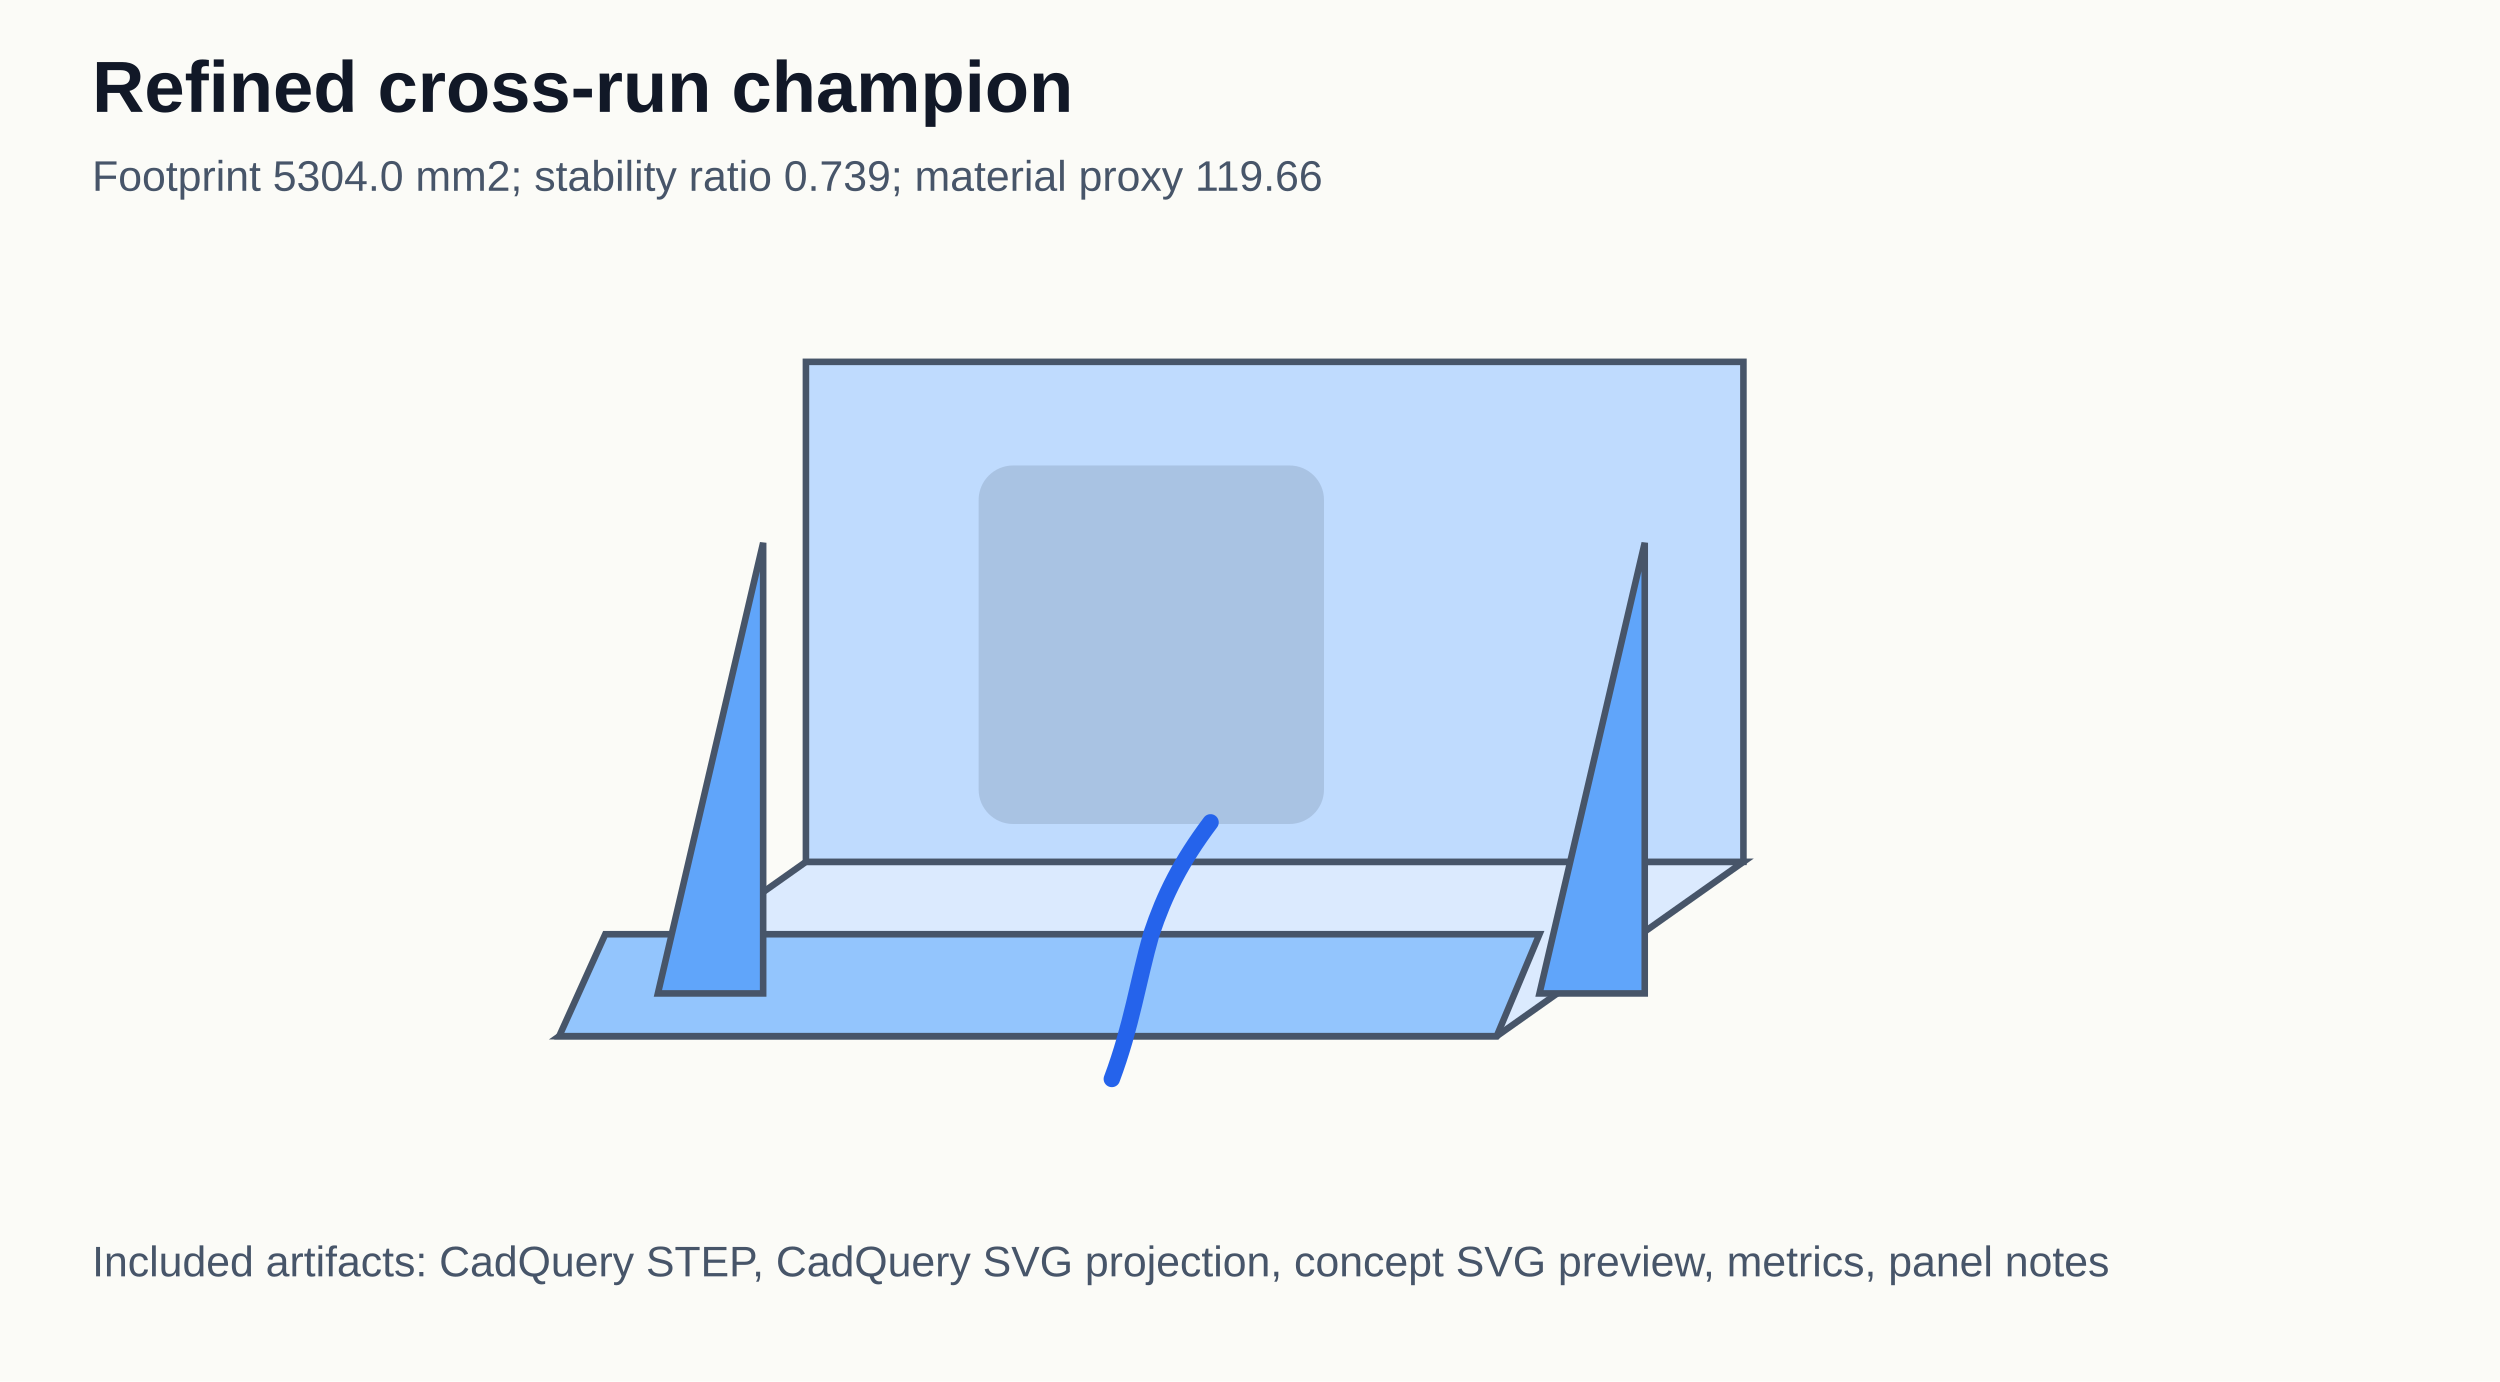
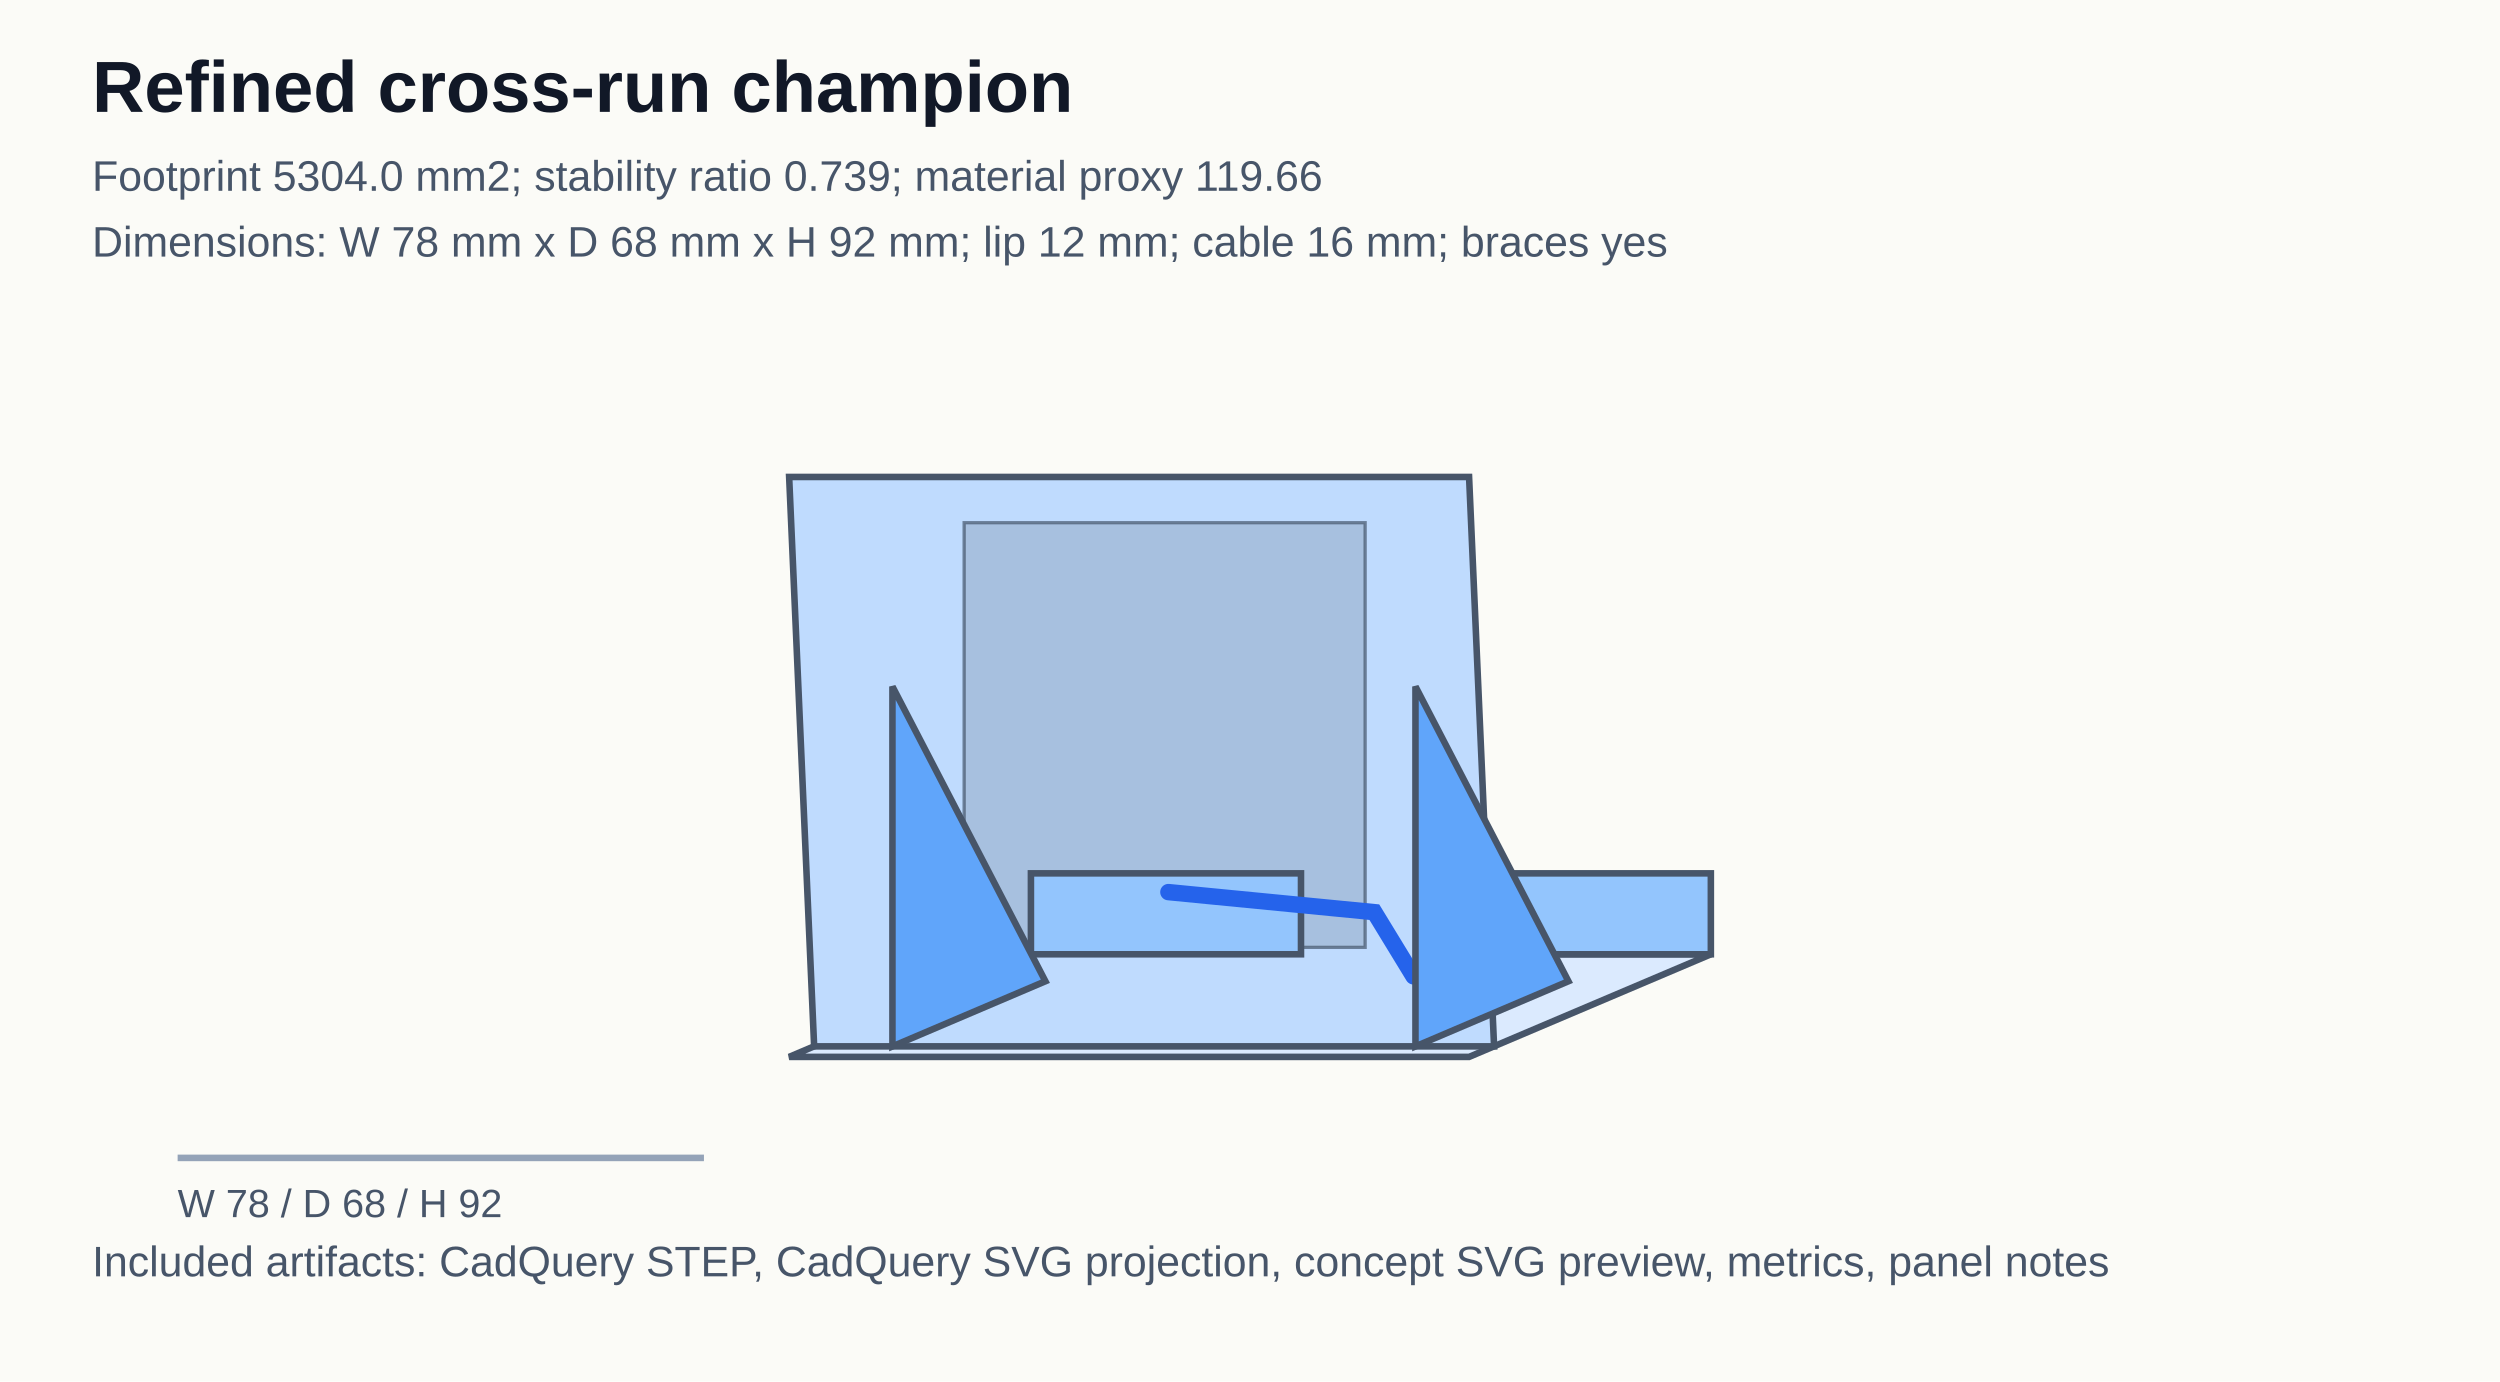
<svg xmlns="http://www.w3.org/2000/svg" width="760" height="420" viewBox="0 0 760 420">
  <rect width="760" height="420" fill="#fbfbf7" />
  <text x="28" y="34" font-family="Segoe UI, Arial" font-size="22" font-weight="700" fill="#111827">Refined cross-run champion</text>
  <text x="28" y="58" font-family="Segoe UI, Arial" font-size="13" fill="#475569">Footprint 5304.0 mm2; stability ratio 0.739; material proxy 119.66</text>
-   <g transform="translate(350 270)">
-     <polygon points="-180,45 105,45 180,-8 -105,-8" fill="#dbeafe" stroke="#475569" stroke-width="2" />
-     <polygon points="-105,-8 180,-8 180,-160 -105,-160" fill="#bfdbfe" stroke="#475569" stroke-width="2" />
-     <rect x="-52" y="-128" width="104" height="108" rx="10" fill="#334155" opacity="0.16" stroke="#334155" />
-     <polygon points="-180,45 105,45 118,14 -166,14" fill="#93c5fd" stroke="#475569" stroke-width="2" />
-     <path d="M -12 58 C -6 42, -4 28, 0 14 C 4 2, 9 -8, 18 -20" fill="none" stroke="#2563eb" stroke-width="5" stroke-linecap="round" />
-     <polygon points="-150,32 -118,32 -118,-105" fill="#60a5fa" stroke="#475569" stroke-width="2" />
-     <polygon points="118,32 150,32 150,-105" fill="#60a5fa" stroke="#475569" stroke-width="2" />
-   </g>
+   <text x="28" y="78" font-family="Segoe UI, Arial" font-size="13" fill="#475569">Dimensions: W 78 mm x D 68 mm x H 92 mm; lip 12 mm; cable 16 mm; braces yes</text>
+   <polygon points="313.4,290.1 520.1,290.1 446.6,321.3 239.9,321.3" fill="#dbeafe" stroke="#475569" stroke-width="2" />
+   <polygon points="247.5,318.1 454.2,318.1 446.6,145.0 239.9,145.0" fill="#bfdbfe" stroke="#475569" stroke-width="2" />
+   <polygon points="293.1,288.0 415.0,288.0 415.0,158.9 293.1,158.9" fill="#1f293326" stroke="#33415599" stroke-width="1" />
+   <polygon points="313.4,290.1 395.5,290.1 395.5,265.5 313.4,265.5" fill="#93c5fd" stroke="#475569" stroke-width="2" />
+   <polygon points="437.9,290.1 520.1,290.1 520.1,265.5 437.9,265.5" fill="#93c5fd" stroke="#475569" stroke-width="2" />
+   <path d="M 429.7 296.8 L 417.8 277.3 L 355.2 271.2" fill="none" stroke="#2563eb" stroke-width="5" stroke-linecap="round" />
+   <polygon points="317.8,298.3 271.3,318.1 271.3,208.7" fill="#60a5fa" stroke="#475569" stroke-width="2" />
+   <polygon points="476.8,298.3 430.3,318.1 430.3,208.7" fill="#60a5fa" stroke="#475569" stroke-width="2" />
+   <line x1="54" y1="352" x2="214" y2="352" stroke="#94a3b8" stroke-width="2" />
+   <text x="54" y="370" font-family="Segoe UI, Arial" font-size="12" fill="#475569">W 78 / D 68 / H 92</text>
  <text x="28" y="388" font-family="Segoe UI, Arial" font-size="13" fill="#475569">Included artifacts: CadQuery STEP, CadQuery SVG projection, concept SVG preview, metrics, panel notes</text>
</svg>
